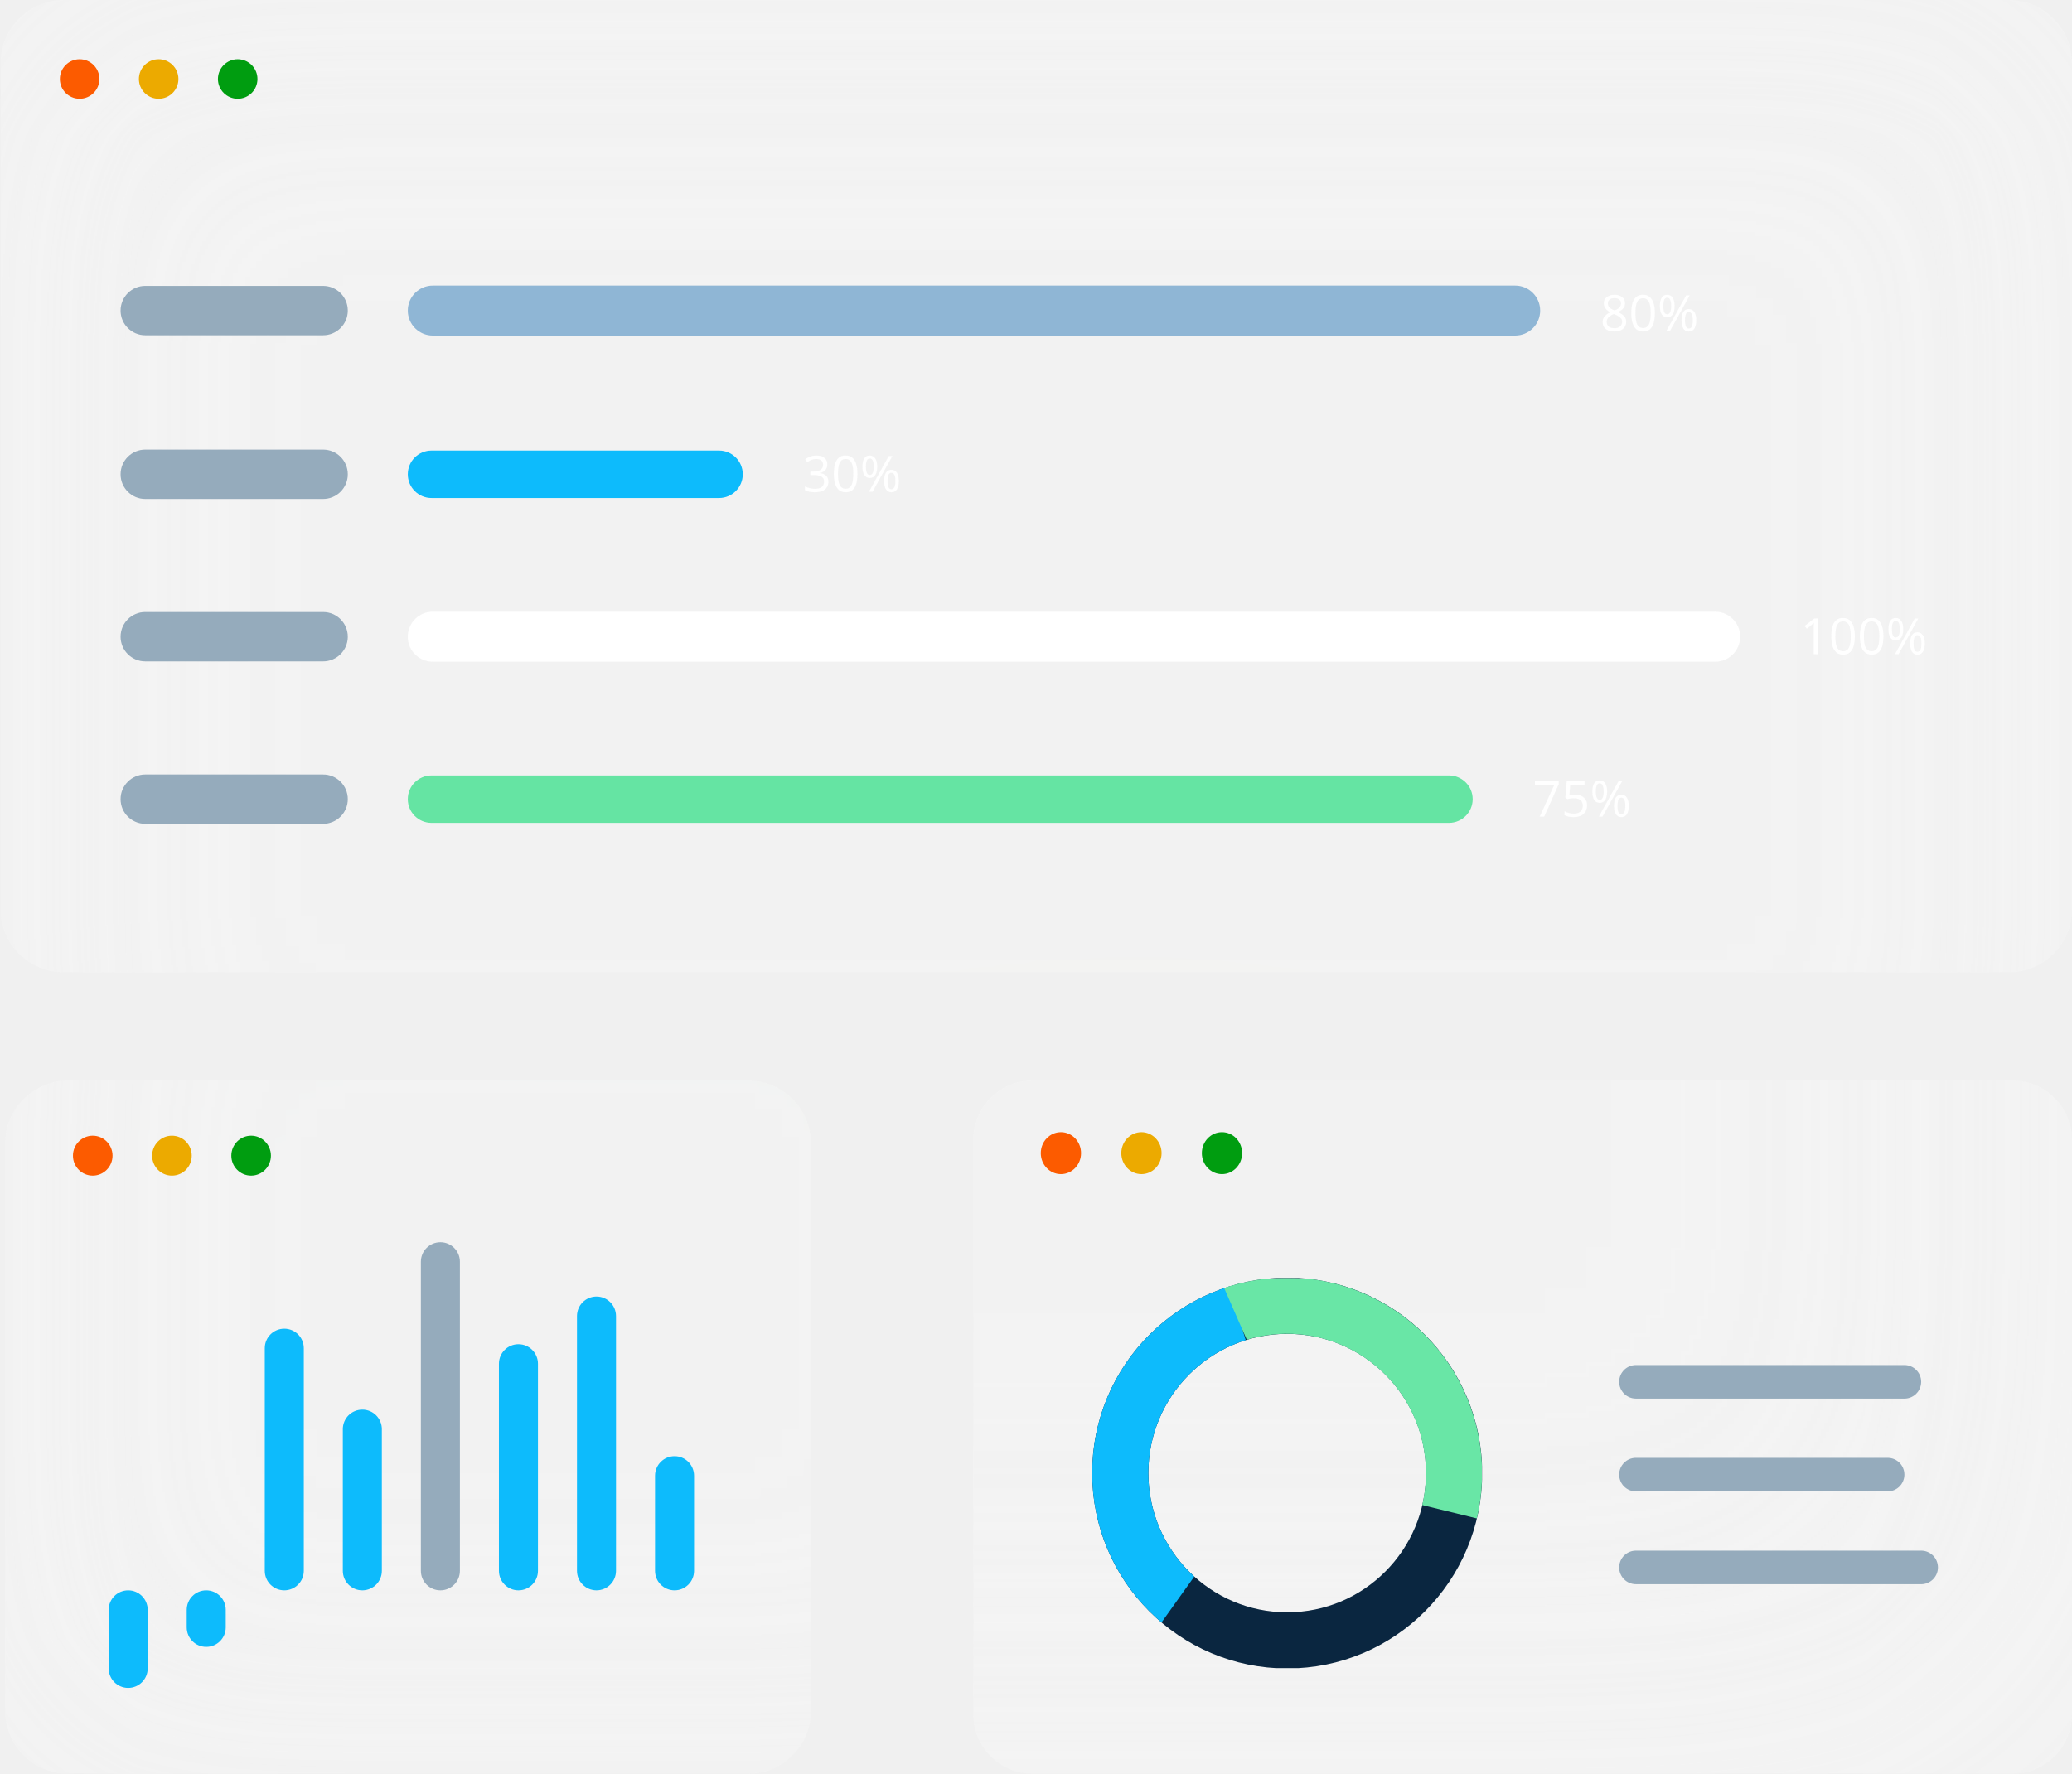
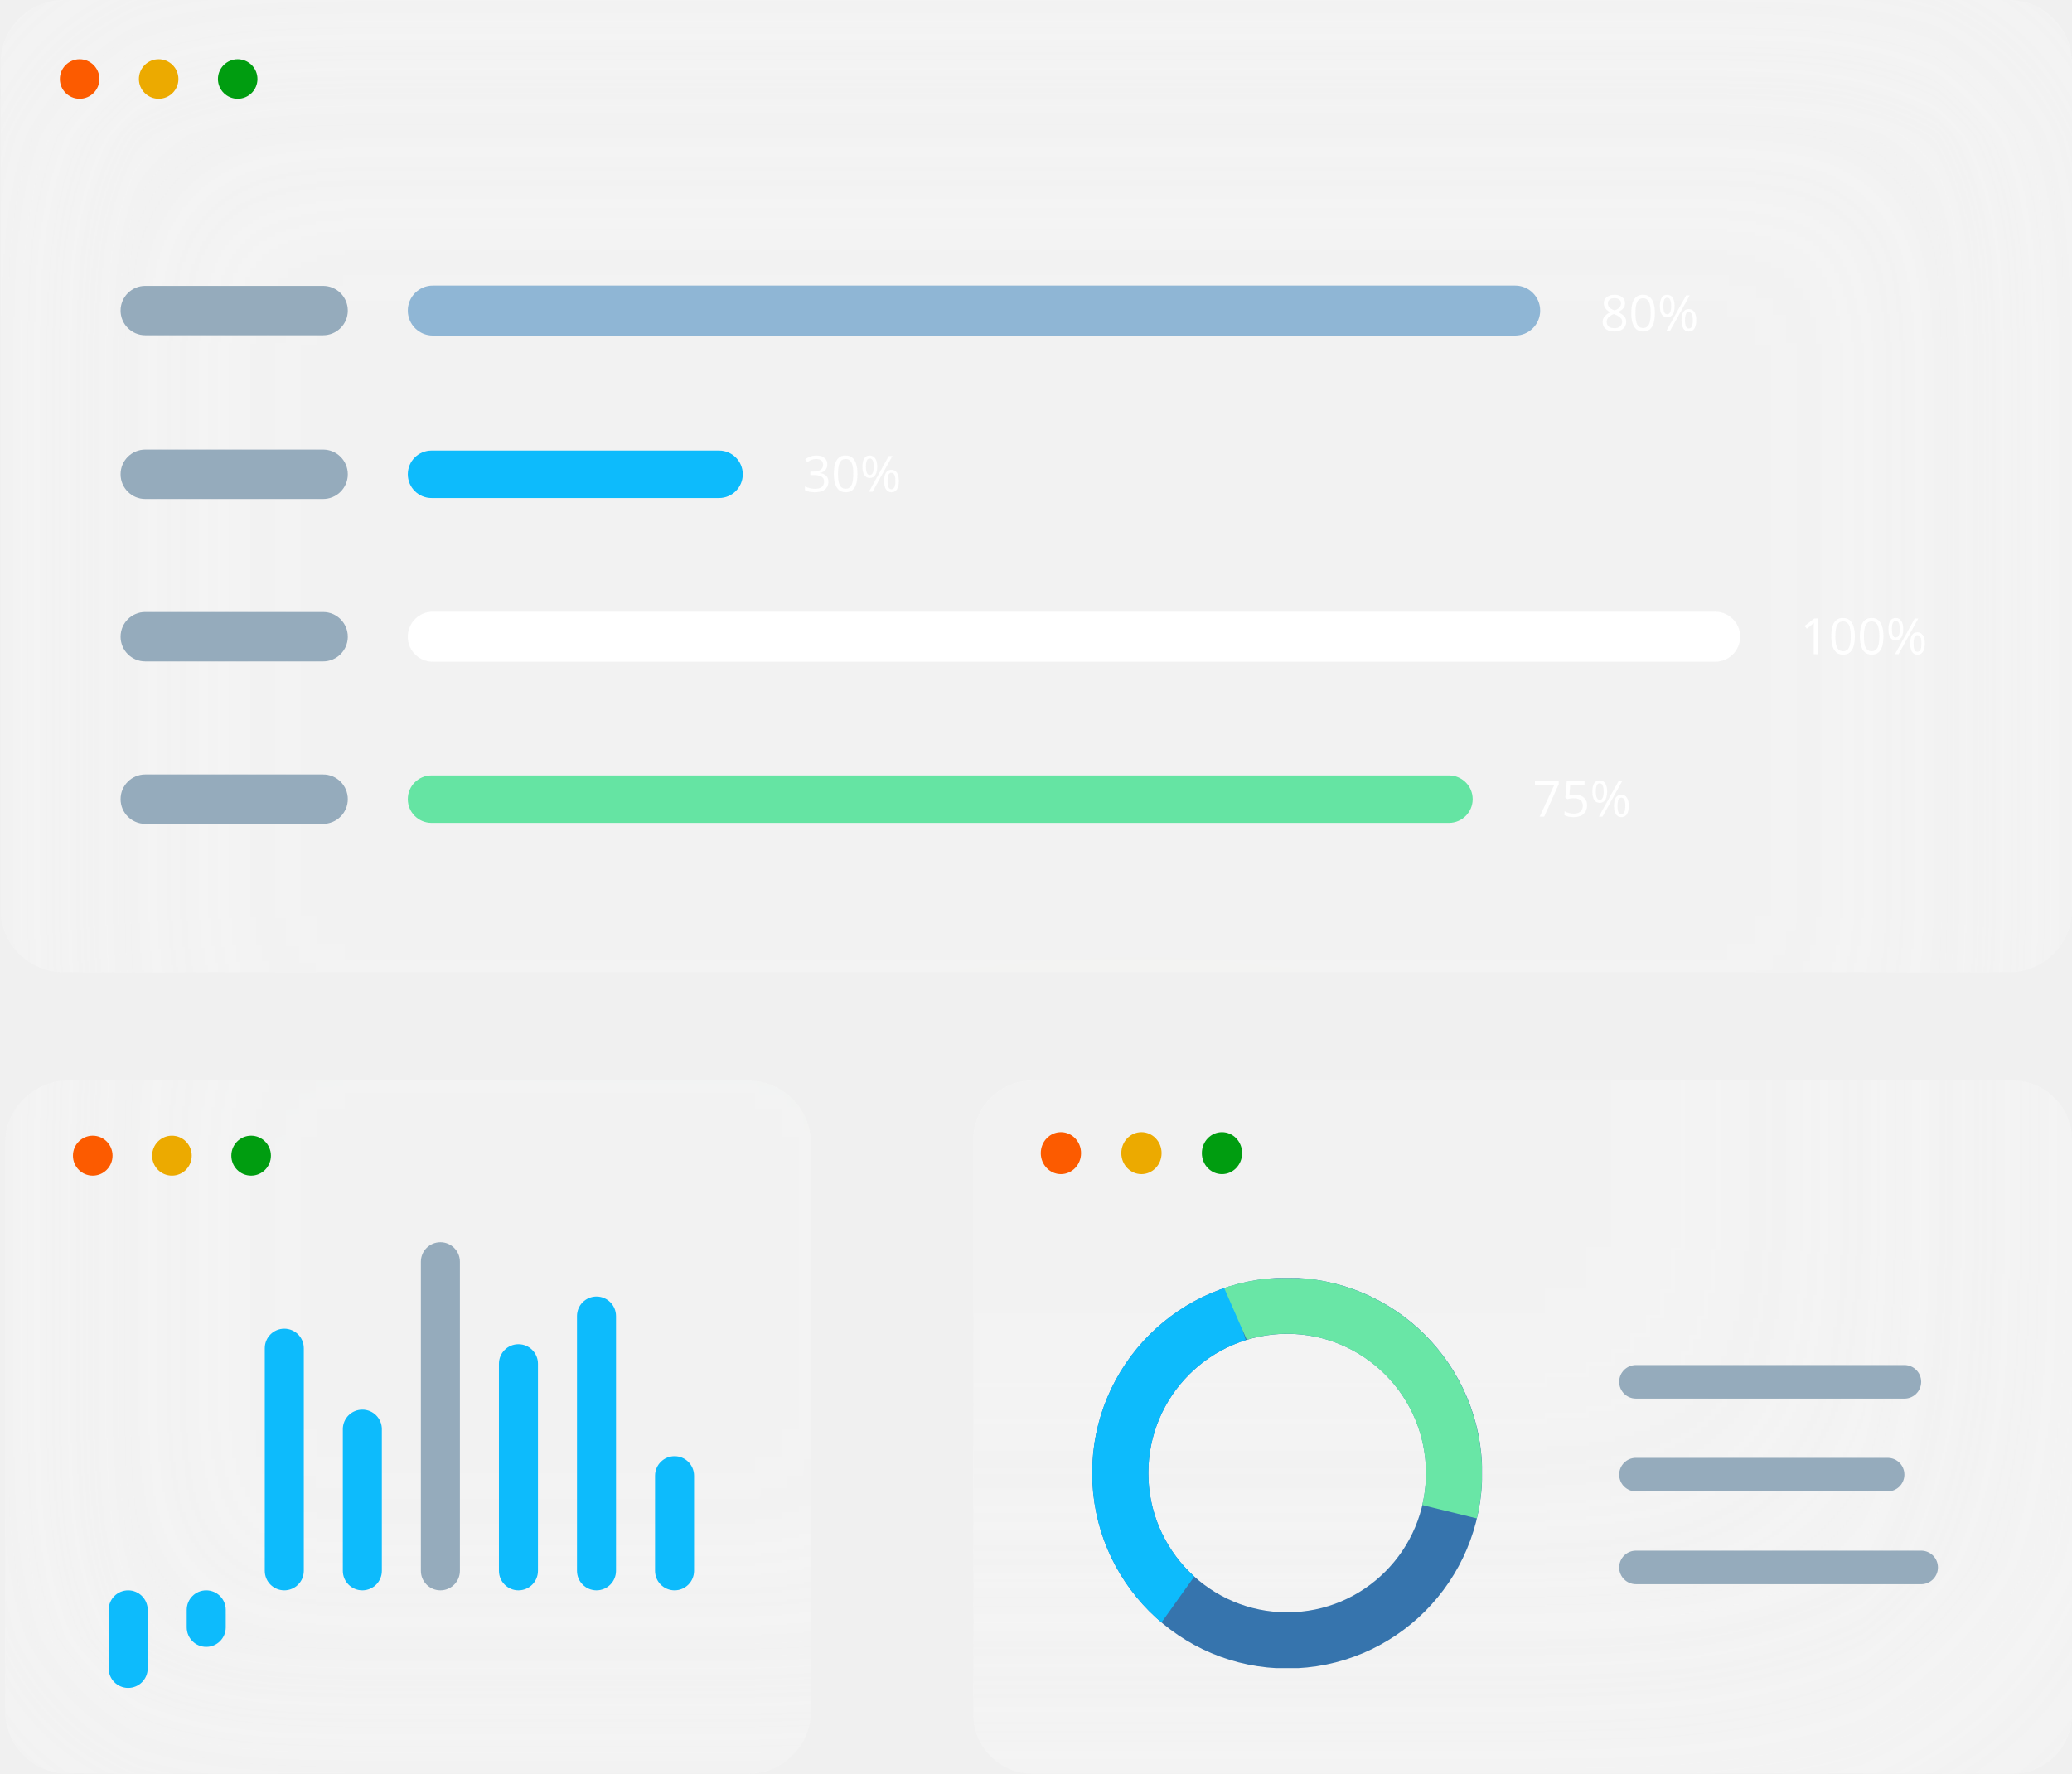
<svg xmlns="http://www.w3.org/2000/svg" width="494" height="423" viewBox="0 0 494 423" fill="none">
  <g clip-path="url(#clip0_76_575)">
    <g filter="url(#filter0_b_76_575)">
      <rect x="232.041" y="257.665" width="261.959" height="165.335" rx="14.132" fill="white" fill-opacity="0.2" />
      <rect x="458.041" y="325.533" width="8" height="72" rx="4" transform="rotate(90 458.041 325.533)" fill="#95ABBC" />
      <rect x="454.041" y="347.665" width="8" height="68" rx="4" transform="rotate(90 454.041 347.665)" fill="#95ABBC" />
      <rect x="462.041" y="369.797" width="8" height="76" rx="4" transform="rotate(90 462.041 369.797)" fill="#95ABBC" />
      <g clip-path="url(#clip1_76_575)">
-         <path d="M346.686 351.295C346.686 373.346 328.854 391.197 306.888 391.197C284.922 391.197 267.09 373.346 267.09 351.295C267.09 329.243 284.922 311.393 306.888 311.393C328.854 311.393 346.686 329.243 346.686 351.295Z" stroke="#0A2640" stroke-width="13.393" />
+         <path d="M346.686 351.295C346.686 373.346 328.854 391.197 306.888 391.197C284.922 391.197 267.09 373.346 267.09 351.295C267.09 329.243 284.922 311.393 306.888 311.393C328.854 311.393 346.686 329.243 346.686 351.295Z" stroke="#3674ad" stroke-width="13.393" />
        <mask id="mask0_76_575" style="mask-type:alpha" maskUnits="userSpaceOnUse" x="232" y="287" width="74" height="122">
          <path d="M305.405 346.998L287.269 287.841L232.365 357.573L261.548 408.468L305.405 346.998Z" fill="#C4C4C4" />
        </mask>
        <g mask="url(#mask0_76_575)">
          <path d="M346.687 351.294C346.687 373.345 328.855 391.196 306.889 391.196C284.923 391.196 267.091 373.345 267.091 351.294C267.091 329.243 284.923 311.392 306.889 311.392C328.855 311.392 346.687 329.243 346.687 351.294Z" stroke="#0DBBFC" stroke-width="13.393" />
        </g>
        <mask id="mask1_76_575" style="mask-type:alpha" maskUnits="userSpaceOnUse" x="281" y="282" width="91" height="85">
          <path d="M311.544 352.182L371.54 366.873L339.835 283.913L281.272 282.96L311.544 352.182Z" fill="#C4C4C4" />
        </mask>
        <g mask="url(#mask1_76_575)">
          <path d="M286.489 385.535C267.597 374.249 261.396 349.763 272.643 330.842C283.889 311.92 308.321 305.732 327.214 317.018C346.106 328.303 352.306 352.79 341.06 371.711C329.814 390.632 305.381 396.82 286.489 385.535Z" stroke="#69E6A6" stroke-width="13.393" />
        </g>
      </g>
    </g>
    <ellipse cx="252.942" cy="275" rx="4.8" ry="5" fill="#FC5B00" />
    <ellipse cx="272.142" cy="275" rx="4.8" ry="5" fill="#ECAA00" />
    <ellipse cx="291.342" cy="275" rx="4.8" ry="5" fill="#009D10" />
    <g filter="url(#filter1_b_76_575)">
      <g clip-path="url(#clip2_76_575)">
        <rect x="0.142" width="493.858" height="231.898" rx="15.03" fill="white" fill-opacity="0.18" />
        <rect x="82.922" y="68.18" width="11.777" height="54.174" rx="5.888" transform="rotate(90 82.9223 68.1805)" fill="#95ABBC" />
        <rect x="367.207" y="68.109" width="11.92" height="269.981" rx="5.96" transform="rotate(90 367.207 68.1091)" fill="#8FB6D5" />
        <path d="M384.909 70.306C385.402 70.306 385.839 70.383 386.219 70.539C386.599 70.694 386.896 70.923 387.109 71.225C387.327 71.524 387.435 71.893 387.435 72.331C387.435 72.677 387.36 72.979 387.208 73.239C387.061 73.495 386.861 73.72 386.609 73.914C386.357 74.105 386.077 74.275 385.771 74.427C386.135 74.593 386.463 74.782 386.754 74.991C387.049 75.201 387.282 75.447 387.453 75.73C387.623 76.014 387.709 76.349 387.709 76.737C387.709 77.215 387.592 77.628 387.36 77.977C387.131 78.322 386.809 78.588 386.393 78.774C385.978 78.96 385.491 79.054 384.933 79.054C384.331 79.054 383.819 78.964 383.396 78.786C382.977 78.603 382.657 78.344 382.436 78.006C382.218 77.665 382.11 77.255 382.11 76.778C382.11 76.386 382.193 76.046 382.36 75.759C382.527 75.468 382.748 75.218 383.024 75.009C383.299 74.799 383.6 74.623 383.926 74.479C383.642 74.324 383.382 74.147 383.146 73.949C382.913 73.751 382.727 73.521 382.587 73.257C382.451 72.989 382.383 72.679 382.383 72.326C382.383 71.895 382.492 71.53 382.709 71.231C382.93 70.929 383.231 70.7 383.611 70.545C383.996 70.385 384.428 70.306 384.909 70.306ZM383.058 76.784C383.058 77.218 383.212 77.577 383.518 77.861C383.825 78.14 384.288 78.279 384.909 78.279C385.499 78.279 385.955 78.14 386.277 77.861C386.599 77.577 386.76 77.207 386.76 76.749C386.76 76.466 386.686 76.217 386.539 76.004C386.391 75.787 386.182 75.593 385.91 75.422C385.639 75.251 385.319 75.096 384.95 74.956L384.741 74.881C384.384 75.028 384.079 75.193 383.827 75.375C383.578 75.554 383.388 75.757 383.256 75.986C383.124 76.215 383.058 76.481 383.058 76.784ZM384.898 71.097C384.44 71.097 384.065 71.208 383.774 71.429C383.483 71.647 383.338 71.961 383.338 72.372C383.338 72.667 383.408 72.917 383.547 73.123C383.691 73.325 383.885 73.499 384.129 73.647C384.374 73.79 384.647 73.924 384.95 74.048C385.245 73.924 385.507 73.788 385.736 73.641C385.965 73.49 386.145 73.311 386.277 73.105C386.409 72.9 386.475 72.653 386.475 72.366C386.475 71.955 386.329 71.641 386.038 71.423C385.751 71.206 385.371 71.097 384.898 71.097ZM394.542 74.671C394.542 75.362 394.489 75.979 394.385 76.522C394.28 77.065 394.115 77.525 393.89 77.901C393.665 78.278 393.374 78.565 393.017 78.763C392.66 78.957 392.231 79.054 391.731 79.054C391.098 79.054 390.574 78.881 390.159 78.536C389.748 78.19 389.439 77.692 389.234 77.04C389.032 76.384 388.931 75.594 388.931 74.671C388.931 73.763 389.022 72.983 389.205 72.331C389.391 71.676 389.69 71.173 390.101 70.824C390.512 70.471 391.055 70.294 391.731 70.294C392.371 70.294 392.898 70.469 393.314 70.818C393.729 71.163 394.037 71.664 394.239 72.32C394.441 72.972 394.542 73.755 394.542 74.671ZM389.903 74.671C389.903 75.463 389.963 76.122 390.083 76.65C390.204 77.178 390.398 77.573 390.665 77.837C390.937 78.097 391.292 78.227 391.731 78.227C392.169 78.227 392.522 78.097 392.79 77.837C393.061 77.577 393.257 77.183 393.378 76.656C393.502 76.128 393.564 75.466 393.564 74.671C393.564 73.891 393.504 73.239 393.383 72.716C393.263 72.188 393.069 71.792 392.801 71.528C392.534 71.26 392.177 71.127 391.731 71.127C391.284 71.127 390.927 71.26 390.66 71.528C390.392 71.792 390.198 72.188 390.078 72.716C389.961 73.239 389.903 73.891 389.903 74.671ZM397.475 70.306C398.057 70.306 398.497 70.539 398.796 71.004C399.099 71.466 399.25 72.12 399.25 72.966C399.25 73.812 399.105 74.471 398.814 74.945C398.523 75.414 398.076 75.649 397.475 75.649C396.916 75.649 396.488 75.414 396.189 74.945C395.894 74.471 395.746 73.812 395.746 72.966C395.746 72.12 395.888 71.466 396.171 71.004C396.455 70.539 396.889 70.306 397.475 70.306ZM397.475 70.999C397.161 70.999 396.93 71.163 396.782 71.493C396.635 71.819 396.561 72.31 396.561 72.966C396.561 73.621 396.635 74.116 396.782 74.45C396.93 74.784 397.161 74.95 397.475 74.95C397.801 74.95 398.043 74.784 398.203 74.45C398.362 74.116 398.441 73.621 398.441 72.966C398.441 72.314 398.362 71.823 398.203 71.493C398.047 71.163 397.805 70.999 397.475 70.999ZM402.864 70.428L398.144 78.937H397.295L402.015 70.428H402.864ZM402.637 73.716C403.216 73.716 403.656 73.949 403.959 74.415C404.261 74.877 404.413 75.531 404.413 76.376C404.413 77.218 404.267 77.876 403.976 78.349C403.685 78.819 403.239 79.054 402.637 79.054C402.075 79.054 401.646 78.819 401.351 78.349C401.056 77.876 400.909 77.218 400.909 76.376C400.909 75.531 401.049 74.877 401.328 74.415C401.611 73.949 402.048 73.716 402.637 73.716ZM402.637 74.415C402.323 74.415 402.092 74.578 401.945 74.904C401.797 75.23 401.724 75.721 401.724 76.376C401.724 77.032 401.797 77.527 401.945 77.861C402.092 78.19 402.323 78.355 402.637 78.355C402.963 78.355 403.206 78.192 403.365 77.866C403.524 77.537 403.604 77.04 403.604 76.376C403.604 75.725 403.524 75.236 403.365 74.91C403.21 74.58 402.967 74.415 402.637 74.415Z" fill="white" />
        <rect x="82.922" y="107.217" width="11.777" height="54.174" rx="5.888" transform="rotate(90 82.9223 107.217)" fill="#95ABBC" />
        <rect x="177.088" y="107.444" width="11.324" height="79.862" rx="5.662" transform="rotate(90 177.088 107.444)" fill="#0DBBFC" />
        <path d="M197.241 110.748C197.241 111.128 197.167 111.458 197.02 111.737C196.872 112.017 196.666 112.245 196.403 112.424C196.139 112.599 195.828 112.721 195.471 112.791V112.837C196.146 112.923 196.653 113.14 196.99 113.489C197.332 113.838 197.503 114.296 197.503 114.863C197.503 115.355 197.386 115.792 197.153 116.172C196.924 116.552 196.571 116.851 196.094 117.068C195.621 117.282 195.013 117.389 194.272 117.389C193.822 117.389 193.405 117.352 193.021 117.278C192.641 117.208 192.276 117.09 191.927 116.923V116.015C192.28 116.19 192.664 116.327 193.079 116.428C193.494 116.525 193.896 116.574 194.284 116.574C195.06 116.574 195.621 116.42 195.966 116.114C196.311 115.804 196.484 115.381 196.484 114.845C196.484 114.477 196.387 114.18 196.193 113.955C196.003 113.726 195.727 113.559 195.367 113.454C195.01 113.345 194.579 113.291 194.075 113.291H193.225V112.465H194.08C194.542 112.465 194.934 112.397 195.256 112.261C195.578 112.125 195.822 111.935 195.989 111.691C196.16 111.442 196.245 111.149 196.245 110.812C196.245 110.381 196.102 110.049 195.815 109.817C195.528 109.58 195.138 109.462 194.645 109.462C194.342 109.462 194.067 109.493 193.818 109.555C193.57 109.617 193.337 109.702 193.12 109.811C192.903 109.919 192.685 110.045 192.468 110.189L191.979 109.526C192.29 109.285 192.668 109.077 193.114 108.903C193.56 108.728 194.067 108.641 194.633 108.641C195.502 108.641 196.154 108.839 196.589 109.235C197.023 109.63 197.241 110.135 197.241 110.748ZM204.423 113.006C204.423 113.697 204.37 114.314 204.266 114.857C204.161 115.4 203.996 115.86 203.771 116.236C203.546 116.613 203.255 116.9 202.898 117.098C202.541 117.292 202.112 117.389 201.612 117.389C200.979 117.389 200.455 117.216 200.04 116.871C199.629 116.525 199.32 116.027 199.115 115.375C198.913 114.719 198.812 113.929 198.812 113.006C198.812 112.098 198.903 111.318 199.086 110.666C199.272 110.011 199.571 109.508 199.982 109.159C200.393 108.806 200.936 108.629 201.612 108.629C202.252 108.629 202.78 108.804 203.195 109.153C203.61 109.498 203.918 109.999 204.12 110.655C204.322 111.307 204.423 112.09 204.423 113.006ZM199.784 113.006C199.784 113.798 199.844 114.457 199.965 114.985C200.085 115.513 200.279 115.908 200.547 116.172C200.818 116.432 201.173 116.562 201.612 116.562C202.05 116.562 202.403 116.432 202.671 116.172C202.942 115.912 203.138 115.518 203.259 114.991C203.383 114.463 203.445 113.801 203.445 113.006C203.445 112.226 203.385 111.574 203.265 111.05C203.144 110.523 202.95 110.127 202.683 109.863C202.415 109.595 202.058 109.462 201.612 109.462C201.165 109.462 200.808 109.595 200.541 109.863C200.273 110.127 200.079 110.523 199.959 111.05C199.842 111.574 199.784 112.226 199.784 113.006ZM207.356 108.641C207.938 108.641 208.379 108.874 208.677 109.339C208.98 109.801 209.131 110.455 209.131 111.301C209.131 112.147 208.986 112.806 208.695 113.28C208.404 113.749 207.958 113.984 207.356 113.984C206.797 113.984 206.369 113.749 206.07 113.28C205.775 112.806 205.628 112.147 205.628 111.301C205.628 110.455 205.769 109.801 206.052 109.339C206.336 108.874 206.77 108.641 207.356 108.641ZM207.356 109.333C207.042 109.333 206.811 109.498 206.664 109.828C206.516 110.154 206.442 110.645 206.442 111.301C206.442 111.956 206.516 112.451 206.664 112.785C206.811 113.119 207.042 113.285 207.356 113.285C207.682 113.285 207.925 113.119 208.084 112.785C208.243 112.451 208.322 111.956 208.322 111.301C208.322 110.649 208.243 110.158 208.084 109.828C207.928 109.498 207.686 109.333 207.356 109.333ZM212.746 108.763L208.025 117.272H207.176L211.896 108.763H212.746ZM212.519 112.051C213.097 112.051 213.537 112.284 213.84 112.75C214.142 113.212 214.294 113.865 214.294 114.711C214.294 115.553 214.148 116.211 213.857 116.684C213.566 117.154 213.12 117.389 212.519 117.389C211.956 117.389 211.527 117.154 211.232 116.684C210.937 116.211 210.79 115.553 210.79 114.711C210.79 113.865 210.93 113.212 211.209 112.75C211.492 112.284 211.929 112.051 212.519 112.051ZM212.519 112.75C212.204 112.75 211.973 112.913 211.826 113.239C211.679 113.565 211.605 114.056 211.605 114.711C211.605 115.367 211.679 115.862 211.826 116.195C211.973 116.525 212.204 116.69 212.519 116.69C212.845 116.69 213.087 116.527 213.246 116.201C213.405 115.871 213.485 115.375 213.485 114.711C213.485 114.059 213.405 113.571 213.246 113.245C213.091 112.915 212.848 112.75 212.519 112.75Z" fill="white" />
        <rect x="82.922" y="145.956" width="11.777" height="54.174" rx="5.888" transform="rotate(90 82.9223 145.956)" fill="#95ABBC" />
        <rect x="414.885" y="145.885" width="11.92" height="317.66" rx="5.96" transform="rotate(90 414.885 145.885)" fill="white" />
        <path d="M433.374 156.011H432.431V149.981C432.431 149.753 432.431 149.557 432.431 149.394C432.435 149.227 432.439 149.075 432.443 148.94C432.45 148.8 432.46 148.658 432.472 148.515C432.351 148.639 432.239 148.746 432.134 148.835C432.029 148.92 431.899 149.027 431.744 149.155L430.772 149.935L430.266 149.277L432.571 147.502H433.374V156.011ZM442.22 151.745C442.22 152.436 442.168 153.053 442.063 153.596C441.959 154.139 441.794 154.599 441.569 154.975C441.344 155.352 441.053 155.639 440.696 155.837C440.339 156.031 439.91 156.128 439.409 156.128C438.777 156.128 438.253 155.955 437.838 155.61C437.427 155.264 437.118 154.766 436.912 154.114C436.711 153.458 436.61 152.668 436.61 151.745C436.61 150.837 436.701 150.057 436.883 149.405C437.07 148.75 437.368 148.247 437.78 147.898C438.191 147.545 438.734 147.368 439.409 147.368C440.05 147.368 440.577 147.543 440.992 147.892C441.408 148.237 441.716 148.738 441.918 149.394C442.12 150.045 442.22 150.829 442.22 151.745ZM437.582 151.745C437.582 152.536 437.642 153.196 437.762 153.724C437.882 154.252 438.076 154.647 438.344 154.911C438.616 155.171 438.971 155.301 439.409 155.301C439.848 155.301 440.201 155.171 440.469 154.911C440.74 154.651 440.936 154.257 441.056 153.73C441.181 153.202 441.243 152.54 441.243 151.745C441.243 150.965 441.182 150.313 441.062 149.789C440.942 149.262 440.748 148.866 440.48 148.602C440.212 148.334 439.855 148.2 439.409 148.2C438.963 148.2 438.606 148.334 438.338 148.602C438.071 148.866 437.877 149.262 437.756 149.789C437.64 150.313 437.582 150.965 437.582 151.745ZM449.042 151.745C449.042 152.436 448.989 153.053 448.885 153.596C448.78 154.139 448.615 154.599 448.39 154.975C448.165 155.352 447.874 155.639 447.517 155.837C447.16 156.031 446.731 156.128 446.231 156.128C445.598 156.128 445.074 155.955 444.659 155.61C444.248 155.264 443.939 154.766 443.734 154.114C443.532 153.458 443.431 152.668 443.431 151.745C443.431 150.837 443.522 150.057 443.705 149.405C443.891 148.75 444.19 148.247 444.601 147.898C445.012 147.545 445.555 147.368 446.231 147.368C446.871 147.368 447.398 147.543 447.814 147.892C448.229 148.237 448.537 148.738 448.739 149.394C448.941 150.045 449.042 150.829 449.042 151.745ZM444.403 151.745C444.403 152.536 444.463 153.196 444.583 153.724C444.704 154.252 444.898 154.647 445.165 154.911C445.437 155.171 445.792 155.301 446.231 155.301C446.669 155.301 447.022 155.171 447.29 154.911C447.561 154.651 447.757 154.257 447.878 153.73C448.002 153.202 448.064 152.54 448.064 151.745C448.064 150.965 448.004 150.313 447.883 149.789C447.763 149.262 447.569 148.866 447.301 148.602C447.034 148.334 446.677 148.2 446.231 148.2C445.784 148.2 445.427 148.334 445.16 148.602C444.892 148.866 444.698 149.262 444.578 149.789C444.461 150.313 444.403 150.965 444.403 151.745ZM451.975 147.38C452.557 147.38 452.997 147.613 453.296 148.078C453.599 148.54 453.75 149.194 453.75 150.04C453.75 150.886 453.605 151.545 453.314 152.019C453.023 152.488 452.576 152.723 451.975 152.723C451.416 152.723 450.988 152.488 450.689 152.019C450.394 151.545 450.246 150.886 450.246 150.04C450.246 149.194 450.388 148.54 450.671 148.078C450.955 147.613 451.389 147.38 451.975 147.38ZM451.975 148.072C451.661 148.072 451.43 148.237 451.282 148.567C451.135 148.893 451.061 149.384 451.061 150.04C451.061 150.695 451.135 151.19 451.282 151.524C451.43 151.857 451.661 152.024 451.975 152.024C452.301 152.024 452.543 151.857 452.703 151.524C452.862 151.19 452.941 150.695 452.941 150.04C452.941 149.388 452.862 148.897 452.703 148.567C452.547 148.237 452.305 148.072 451.975 148.072ZM457.364 147.502L452.644 156.011H451.795L456.515 147.502H457.364ZM457.137 150.79C457.716 150.79 458.156 151.023 458.459 151.489C458.761 151.951 458.913 152.604 458.913 153.45C458.913 154.292 458.767 154.95 458.476 155.423C458.185 155.893 457.739 156.128 457.137 156.128C456.575 156.128 456.146 155.893 455.851 155.423C455.556 154.95 455.409 154.292 455.409 153.45C455.409 152.604 455.549 151.951 455.828 151.489C456.111 151.023 456.548 150.79 457.137 150.79ZM457.137 151.489C456.823 151.489 456.592 151.652 456.445 151.978C456.297 152.304 456.224 152.795 456.224 153.45C456.224 154.106 456.297 154.601 456.445 154.934C456.592 155.264 456.823 155.429 457.137 155.429C457.463 155.429 457.706 155.266 457.865 154.94C458.024 154.61 458.104 154.114 458.104 153.45C458.104 152.798 458.024 152.31 457.865 151.984C457.71 151.654 457.467 151.489 457.137 151.489Z" fill="white" />
        <rect x="82.922" y="184.695" width="11.777" height="54.174" rx="5.888" transform="rotate(90 82.9223 184.695)" fill="#95ABBC" />
        <rect x="351.115" y="184.922" width="11.324" height="253.889" rx="5.662" transform="rotate(90 351.115 184.922)" fill="#65E4A3" />
        <path d="M367.107 194.75L370.599 187.126H365.96V186.241H371.635V186.986L368.166 194.75H367.107ZM375.517 189.547C376.095 189.547 376.597 189.646 377.024 189.844C377.451 190.038 377.781 190.321 378.014 190.693C378.25 191.066 378.369 191.518 378.369 192.05C378.369 192.632 378.243 193.134 377.99 193.557C377.738 193.976 377.375 194.3 376.902 194.529C376.429 194.754 375.862 194.867 375.202 194.867C374.76 194.867 374.349 194.828 373.969 194.75C373.588 194.672 373.268 194.556 373.008 194.401V193.481C373.291 193.652 373.635 193.788 374.038 193.889C374.442 193.99 374.834 194.04 375.214 194.04C375.645 194.04 376.021 193.972 376.343 193.836C376.669 193.697 376.921 193.487 377.1 193.208C377.282 192.925 377.373 192.569 377.373 192.143C377.373 191.576 377.199 191.14 376.85 190.833C376.504 190.523 375.957 190.368 375.208 190.368C374.968 190.368 374.704 190.387 374.417 190.426C374.13 190.465 373.893 190.507 373.707 190.554L373.218 190.234L373.544 186.241H377.775V187.126H374.37L374.155 189.692C374.302 189.661 374.492 189.63 374.725 189.599C374.958 189.564 375.222 189.547 375.517 189.547ZM381.383 186.119C381.965 186.119 382.406 186.352 382.705 186.817C383.007 187.279 383.159 187.933 383.159 188.779C383.159 189.624 383.013 190.284 382.722 190.757C382.431 191.227 381.985 191.462 381.383 191.462C380.825 191.462 380.396 191.227 380.097 190.757C379.802 190.284 379.655 189.624 379.655 188.779C379.655 187.933 379.796 187.279 380.08 186.817C380.363 186.352 380.798 186.119 381.383 186.119ZM381.383 186.811C381.069 186.811 380.838 186.976 380.691 187.306C380.543 187.632 380.47 188.123 380.47 188.779C380.47 189.434 380.543 189.929 380.691 190.263C380.838 190.596 381.069 190.763 381.383 190.763C381.709 190.763 381.952 190.596 382.111 190.263C382.27 189.929 382.35 189.434 382.35 188.779C382.35 188.127 382.27 187.636 382.111 187.306C381.956 186.976 381.713 186.811 381.383 186.811ZM386.773 186.241L382.053 194.75H381.203L385.923 186.241H386.773ZM386.546 189.529C387.124 189.529 387.564 189.762 387.867 190.228C388.17 190.69 388.321 191.343 388.321 192.189C388.321 193.031 388.176 193.689 387.885 194.162C387.594 194.632 387.147 194.867 386.546 194.867C385.983 194.867 385.555 194.632 385.26 194.162C384.965 193.689 384.817 193.031 384.817 192.189C384.817 191.343 384.957 190.69 385.236 190.228C385.52 189.762 385.956 189.529 386.546 189.529ZM386.546 190.228C386.232 190.228 386.001 190.391 385.853 190.717C385.706 191.043 385.632 191.533 385.632 192.189C385.632 192.845 385.706 193.34 385.853 193.673C386.001 194.003 386.232 194.168 386.546 194.168C386.872 194.168 387.114 194.005 387.273 193.679C387.433 193.349 387.512 192.853 387.512 192.189C387.512 191.537 387.433 191.048 387.273 190.723C387.118 190.393 386.876 190.228 386.546 190.228Z" fill="white" />
        <circle cx="18.985" cy="18.843" r="4.711" fill="#FC5B00" />
        <circle cx="37.828" cy="18.843" r="4.711" fill="#ECAA00" />
        <circle cx="56.671" cy="18.843" r="4.711" fill="#009D10" />
      </g>
    </g>
    <g filter="url(#filter2_b_76_575)">
      <path d="M1.216 272.695C1.216 264.394 7.945 257.665 16.246 257.665H178.36C186.661 257.665 193.391 264.394 193.391 272.695V407.97C193.391 416.271 186.661 423 178.36 423H16.246C7.945 423 1.216 416.271 1.216 407.97V272.695Z" fill="white" fill-opacity="0.18" />
    </g>
    <ellipse cx="22.113" cy="275.6" rx="4.72" ry="4.758" fill="#FC5B00" />
    <ellipse cx="40.993" cy="275.6" rx="4.72" ry="4.758" fill="#ECAA00" />
    <ellipse cx="59.873" cy="275.6" rx="4.72" ry="4.758" fill="#009D10" />
    <rect width="9.305" height="23.267" rx="4.652" transform="matrix(1 0 0 -1 25.9086 402.528)" fill="#0DBBFC" />
    <rect width="9.305" height="13.484" rx="4.652" transform="matrix(1 0 0 -1 44.5178 392.745)" fill="#0DBBFC" />
    <rect x="63.127" y="316.864" width="9.305" height="62.397" rx="4.652" fill="#0DBBFC" />
    <rect x="81.736" y="336.165" width="9.305" height="43.096" rx="4.652" fill="#0DBBFC" />
    <rect x="100.345" y="296.241" width="9.305" height="83.02" rx="4.652" fill="#95ABBC" />
    <rect x="118.954" y="320.565" width="9.305" height="58.696" rx="4.652" fill="#0DBBFC" />
    <rect x="137.563" y="309.196" width="9.305" height="70.065" rx="4.652" fill="#0DBBFC" />
    <rect x="156.173" y="347.269" width="9.305" height="31.992" rx="4.652" fill="#0DBBFC" />
  </g>
  <defs>
    <filter id="filter0_b_76_575" x="98.914" y="124.538" width="528.213" height="431.589" filterUnits="userSpaceOnUse" color-interpolation-filters="sRGB">
      <feFlood flood-opacity="0" result="BackgroundImageFix" />
      <feGaussianBlur in="BackgroundImage" stdDeviation="66.564" />
      <feComposite in2="SourceAlpha" operator="in" result="effect1_backgroundBlur_76_575" />
      <feBlend mode="normal" in="SourceGraphic" in2="effect1_backgroundBlur_76_575" result="shape" />
    </filter>
    <filter id="filter1_b_76_575" x="-68.569" y="-68.711" width="631.279" height="369.32" filterUnits="userSpaceOnUse" color-interpolation-filters="sRGB">
      <feFlood flood-opacity="0" result="BackgroundImageFix" />
      <feGaussianBlur in="BackgroundImage" stdDeviation="34.355" />
      <feComposite in2="SourceAlpha" operator="in" result="effect1_backgroundBlur_76_575" />
      <feBlend mode="normal" in="SourceGraphic" in2="effect1_backgroundBlur_76_575" result="shape" />
    </filter>
    <filter id="filter2_b_76_575" x="-67.495" y="188.954" width="329.596" height="302.756" filterUnits="userSpaceOnUse" color-interpolation-filters="sRGB">
      <feFlood flood-opacity="0" result="BackgroundImageFix" />
      <feGaussianBlur in="BackgroundImage" stdDeviation="34.355" />
      <feComposite in2="SourceAlpha" operator="in" result="effect1_backgroundBlur_76_575" />
      <feBlend mode="normal" in="SourceGraphic" in2="effect1_backgroundBlur_76_575" result="shape" />
    </filter>
    <clipPath id="clip0_76_575">
      <rect width="493.858" height="423" fill="white" transform="translate(0.14209)" />
    </clipPath>
    <clipPath id="clip1_76_575">
      <rect width="93.038" height="93.038" fill="white" transform="translate(260.305 304.773)" />
    </clipPath>
    <clipPath id="clip2_76_575">
      <rect x="0.142" width="493.858" height="231.898" rx="15.03" fill="white" />
    </clipPath>
  </defs>
</svg>
